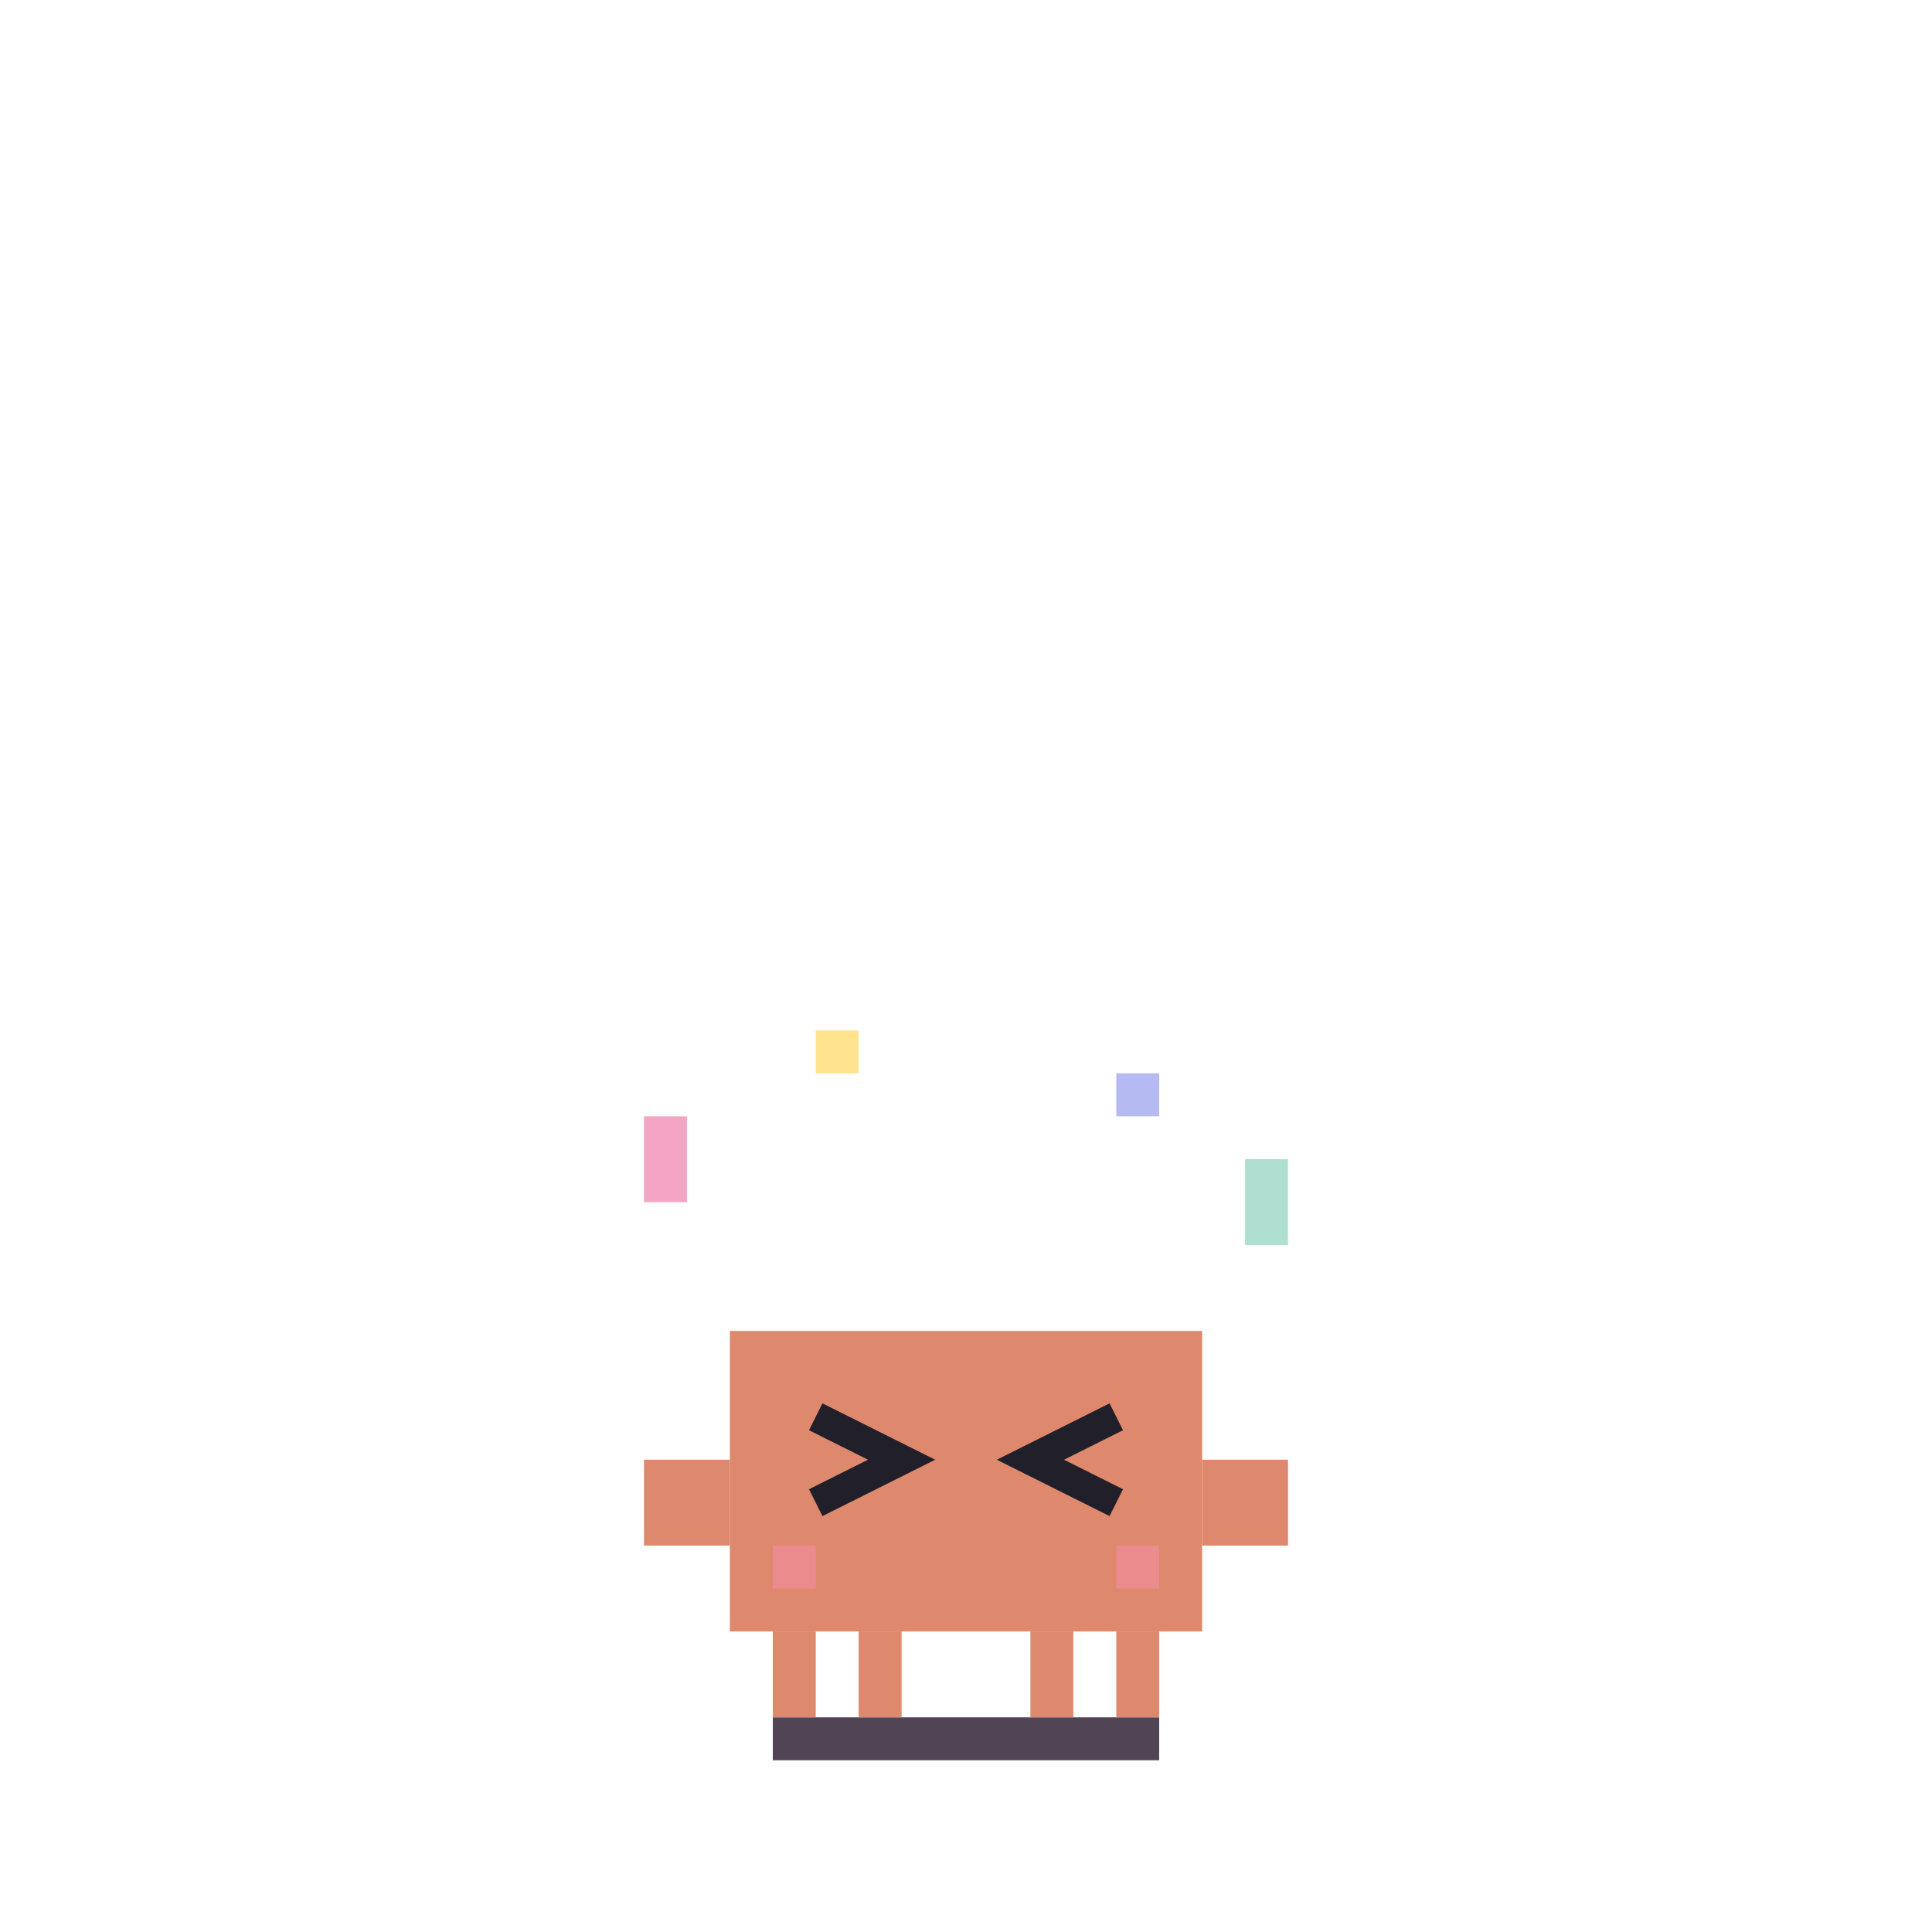
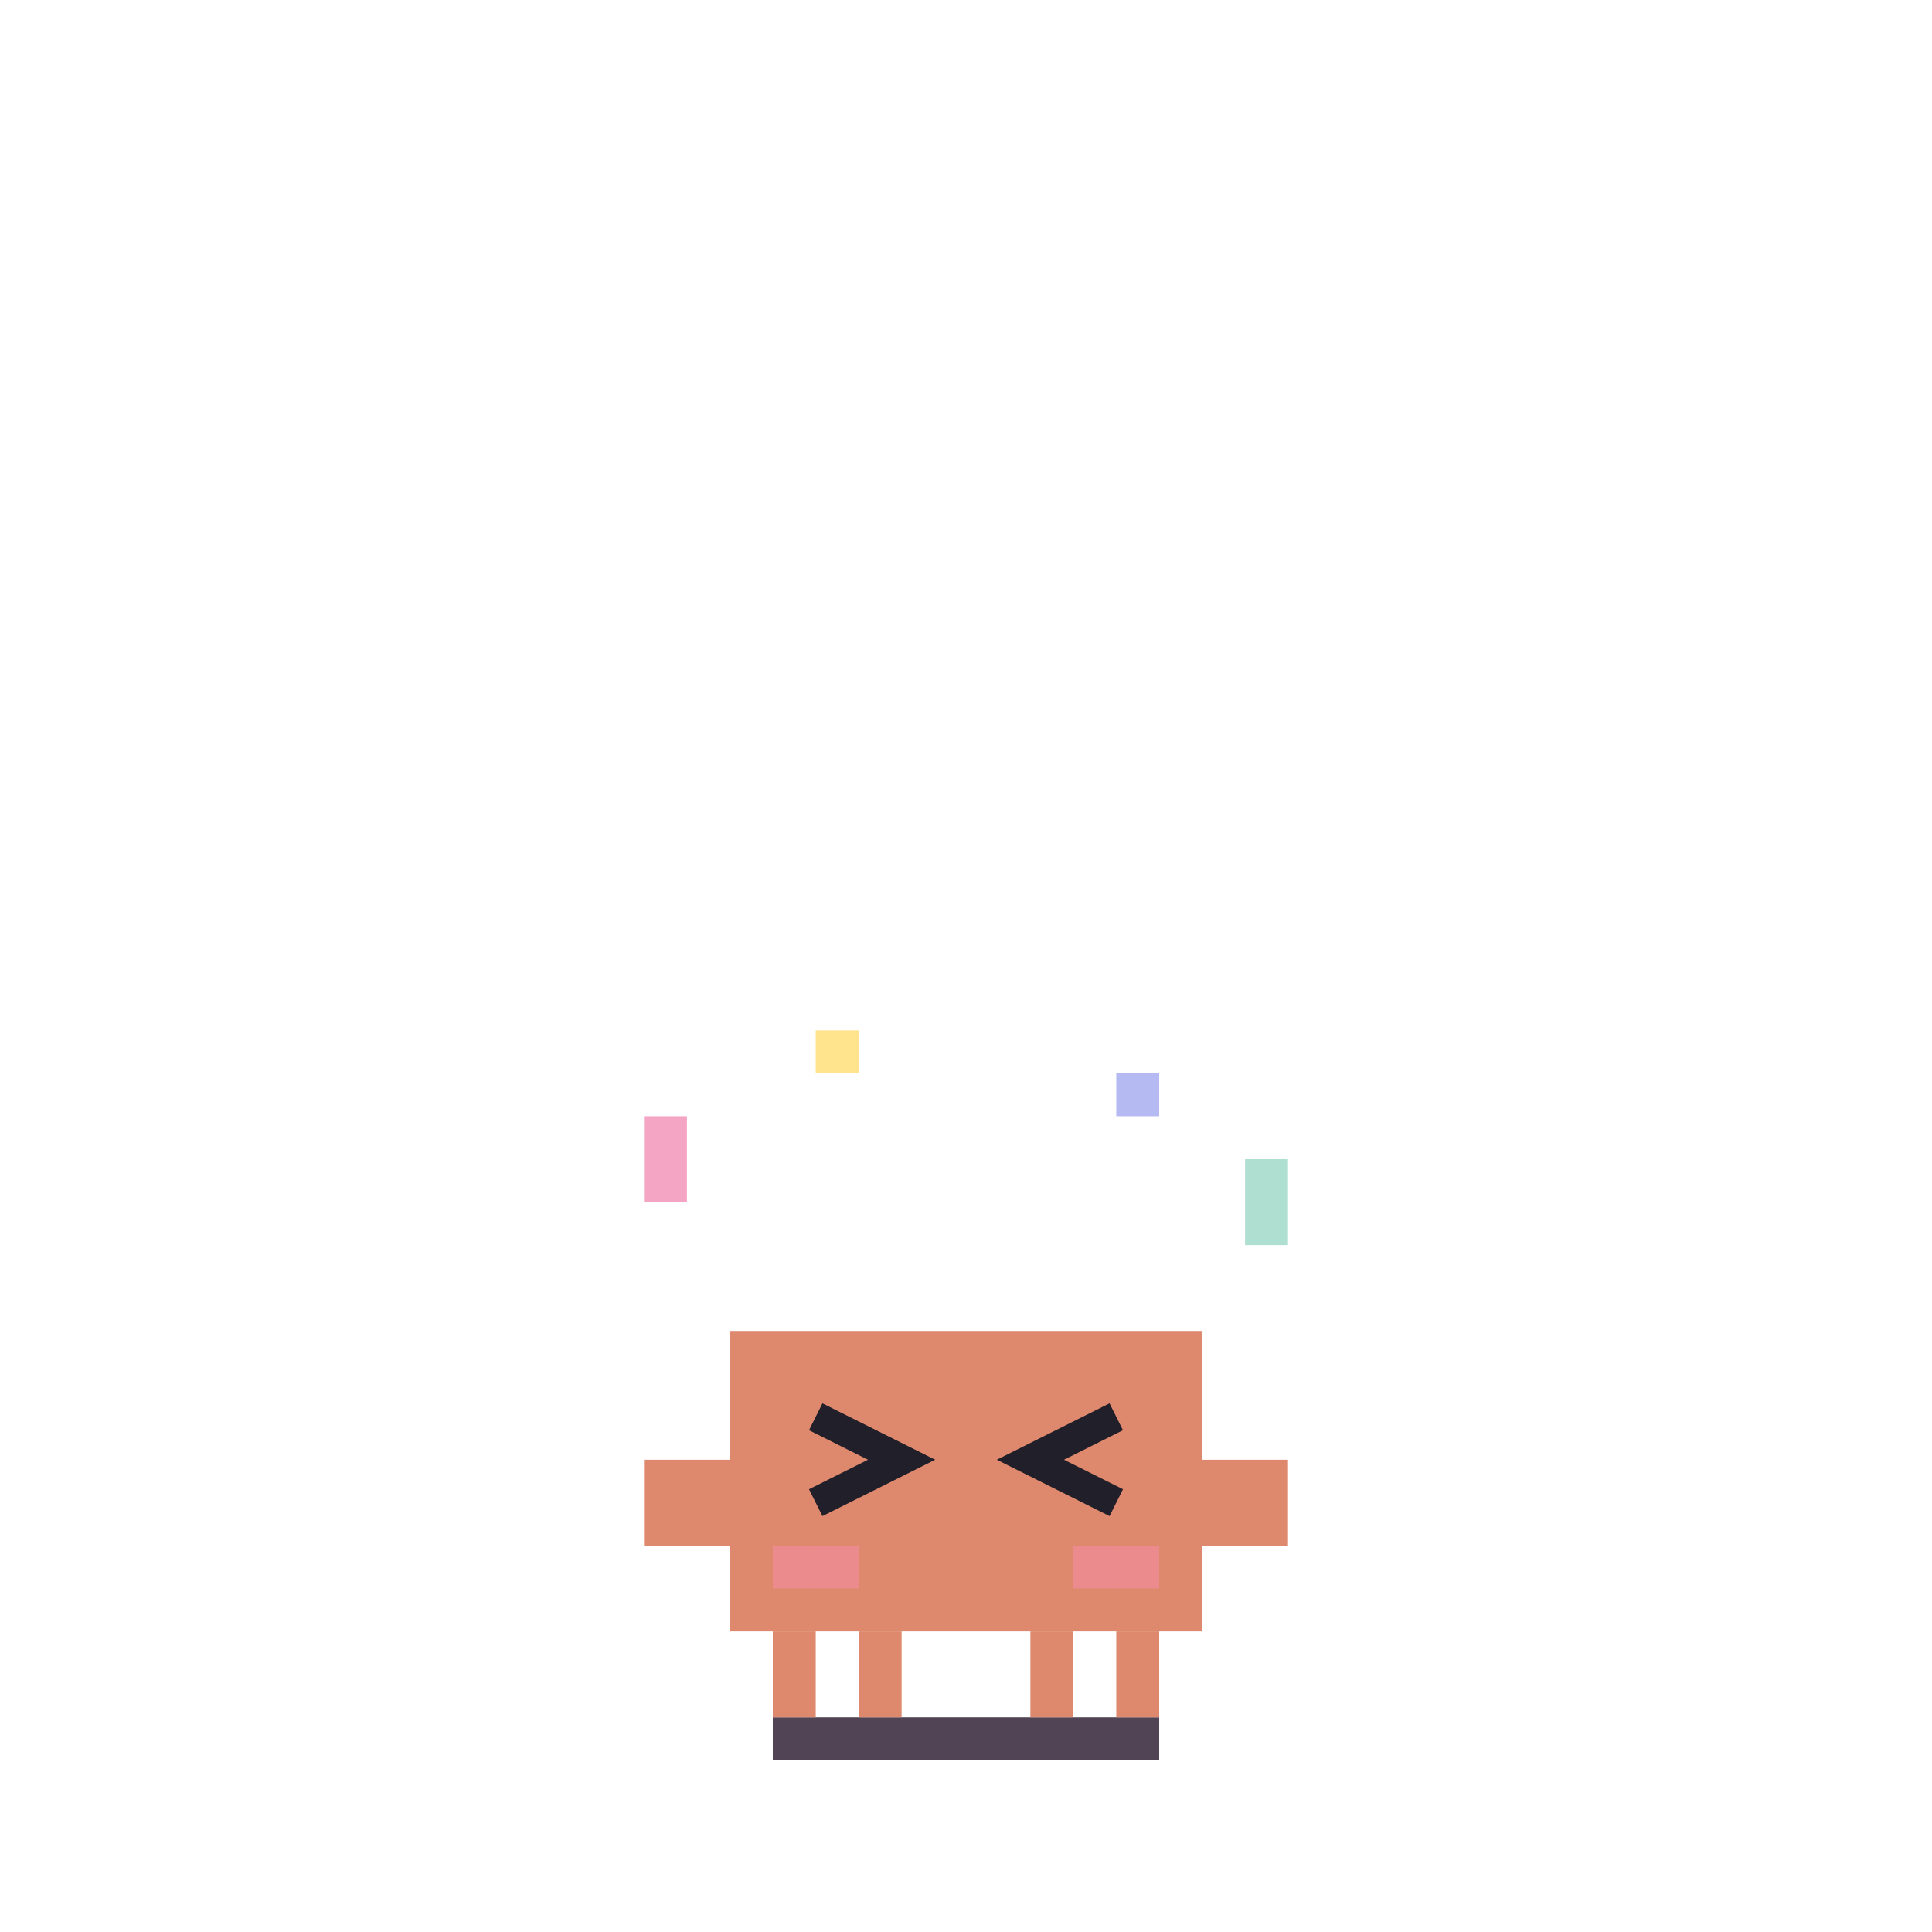
<svg xmlns="http://www.w3.org/2000/svg" viewBox="-15 -25 45 45" width="500" height="500">
  <style>.body{transform-box:view-box;transform-origin:7.5px 15px;transform:translate(0px,0px) rotate(0deg) scale(1,1);animation:body 4s infinite cubic-bezier(.45,0,.55,1)}@keyframes body{0%{transform:translate(0px,0px) rotate(0deg) scale(1,1)}8%{transform:translate(0px,0px) rotate(0deg) scale(1.07,0.92);animation-timing-function:cubic-bezier(.22,1,.36,1)}20%{transform:translate(0px,-3.2px) rotate(0deg) scale(0.94,1.07);animation-timing-function:cubic-bezier(.64,0,.78,0)}32%{transform:translate(0px,0px) rotate(0deg) scale(1.09,0.9);animation-timing-function:cubic-bezier(.22,1,.36,1)}44%{transform:translate(0px,-3px) rotate(0deg) scale(0.95,1.06);animation-timing-function:cubic-bezier(.64,0,.78,0)}56%{transform:translate(0px,0px) rotate(0deg) scale(1.08,0.92);animation-timing-function:cubic-bezier(.22,1,.36,1)}64%{transform:translate(0px,-0.6px) rotate(0deg) scale(0.98,1.02)}74%{transform:translate(0px,0px) rotate(0deg) scale(1,1)}80%{transform:translate(0px,0px) rotate(-3deg) scale(1,1)}88%{transform:translate(0px,0px) rotate(3deg) scale(1,1)}96%{transform:translate(0px,0px) rotate(0deg) scale(1,1)}100%{transform:translate(0px,0px) rotate(0deg) scale(1,1)}}.left{transform-box:fill-box;transform-origin:100% 50%;transform:translate(0px,0px) rotate(0deg) scale(1,1);animation:left 4s infinite cubic-bezier(.45,0,.55,1)}@keyframes left{0%{transform:translate(0px,0px) rotate(0deg) scale(1,1)}8%{transform:translate(0px,0px) rotate(-20deg) scale(1,1);animation-timing-function:cubic-bezier(.22,1,.36,1)}20%{transform:translate(0px,0px) rotate(125deg) scale(1,1)}32%{transform:translate(0px,0px) rotate(105deg) scale(1,1);animation-timing-function:cubic-bezier(.22,1,.36,1)}44%{transform:translate(0px,0px) rotate(128deg) scale(1,1)}56%{transform:translate(0px,0px) rotate(108deg) scale(1,1)}70%{transform:translate(0px,0px) rotate(120deg) scale(1,1)}84%{transform:translate(0px,0px) rotate(115deg) scale(1,1);animation-timing-function:cubic-bezier(.64,0,.78,0)}100%{transform:translate(0px,0px) rotate(0deg) scale(1,1)}}.right{transform-box:fill-box;transform-origin:0% 50%;transform:translate(0px,0px) rotate(0deg) scale(1,1);animation:right 4s infinite cubic-bezier(.45,0,.55,1)}@keyframes right{0%{transform:translate(0px,0px) rotate(0deg) scale(1,1)}8%{transform:translate(0px,0px) rotate(20deg) scale(1,1);animation-timing-function:cubic-bezier(.22,1,.36,1)}20%{transform:translate(0px,0px) rotate(-125deg) scale(1,1)}32%{transform:translate(0px,0px) rotate(-105deg) scale(1,1);animation-timing-function:cubic-bezier(.22,1,.36,1)}44%{transform:translate(0px,0px) rotate(-128deg) scale(1,1)}56%{transform:translate(0px,0px) rotate(-108deg) scale(1,1)}70%{transform:translate(0px,0px) rotate(-120deg) scale(1,1)}84%{transform:translate(0px,0px) rotate(-115deg) scale(1,1);animation-timing-function:cubic-bezier(.64,0,.78,0)}100%{transform:translate(0px,0px) rotate(0deg) scale(1,1)}}.feet{transform-box:fill-box;transform-origin:50% 100%;transform:translate(0,0) rotate(0deg) scale(1);animation:feet 4s infinite ease-in-out}@keyframes feet{0%,100%{transform:translate(0,0) rotate(0deg) scale(1)}}.prop{transform-box:fill-box;transform-origin:50% 50%;animation:prop 4s infinite cubic-bezier(.45,0,.55,1)}@keyframes prop{0%{transform:translate(0px,-2px) rotate(0deg) scale(1,1);opacity:0}18%{transform:translate(0px,-3px) rotate(0deg) scale(1,1);opacity:0;animation-timing-function:cubic-bezier(.22,1,.36,1)}24%{transform:translate(0px,-3.5px) rotate(0deg) scale(1,1);opacity:1}40%{transform:translate(0.5px,-1px) rotate(0deg) scale(1,1)}56%{transform:translate(-0.5px,1.5px) rotate(0deg) scale(1,1)}72%{transform:translate(0.5px,3.5px) rotate(0deg) scale(1,1);animation-timing-function:cubic-bezier(.64,0,.78,0)}88%{transform:translate(0px,6px) rotate(0deg) scale(1,1);opacity:0}100%{transform:translate(0px,6px) rotate(0deg) scale(1,1);opacity:0}}</style>
  <rect x="3" y="15" width="9" height="1" fill="#514454" />
  <g id="accessory-anchor" class="body">
    <g fill="#DE886D">
      <g class="feet">
        <rect x="3" y="13" width="1" height="2" />
        <rect x="5" y="13" width="1" height="2" />
        <rect x="9" y="13" width="1" height="2" />
        <rect x="11" y="13" width="1" height="2" />
      </g>
      <rect x="2" y="6" width="11" height="7" />
      <g class="left">
        <rect x="0" y="9" width="2" height="2" />
      </g>
      <g class="right">
        <rect x="13" y="9" width="2" height="2" />
      </g>
    </g>
    <path d="M4 8l2 1l-2 1M11 8l-2 1l2 1" fill="none" stroke="#211F29" stroke-width="0.7" />
    <g class="blush" opacity=".65">
+       <rect x="4" y="11" width="1" height="1" fill="#F28E9F" />
+       <rect x="10" y="11" width="1" height="1" fill="#F28E9F" />
+     </g>
+     <g class="blush" opacity=".65">
      <rect x="3" y="11" width="1" height="1" fill="#F28E9F" />
      <rect x="11" y="11" width="1" height="1" fill="#F28E9F" />
    </g>
  </g>
  <g class="prop">
    <rect x="0" y="1" width="1" height="2" fill="#F4A5C4" />
    <rect x="14" y="2" width="1" height="2" fill="#AEDFD0" />
    <rect x="4" y="-1" width="1" height="1" fill="#FFE48D" />
    <rect x="11" y="0" width="1" height="1" fill="#B6BAF3" />
  </g>
</svg>
